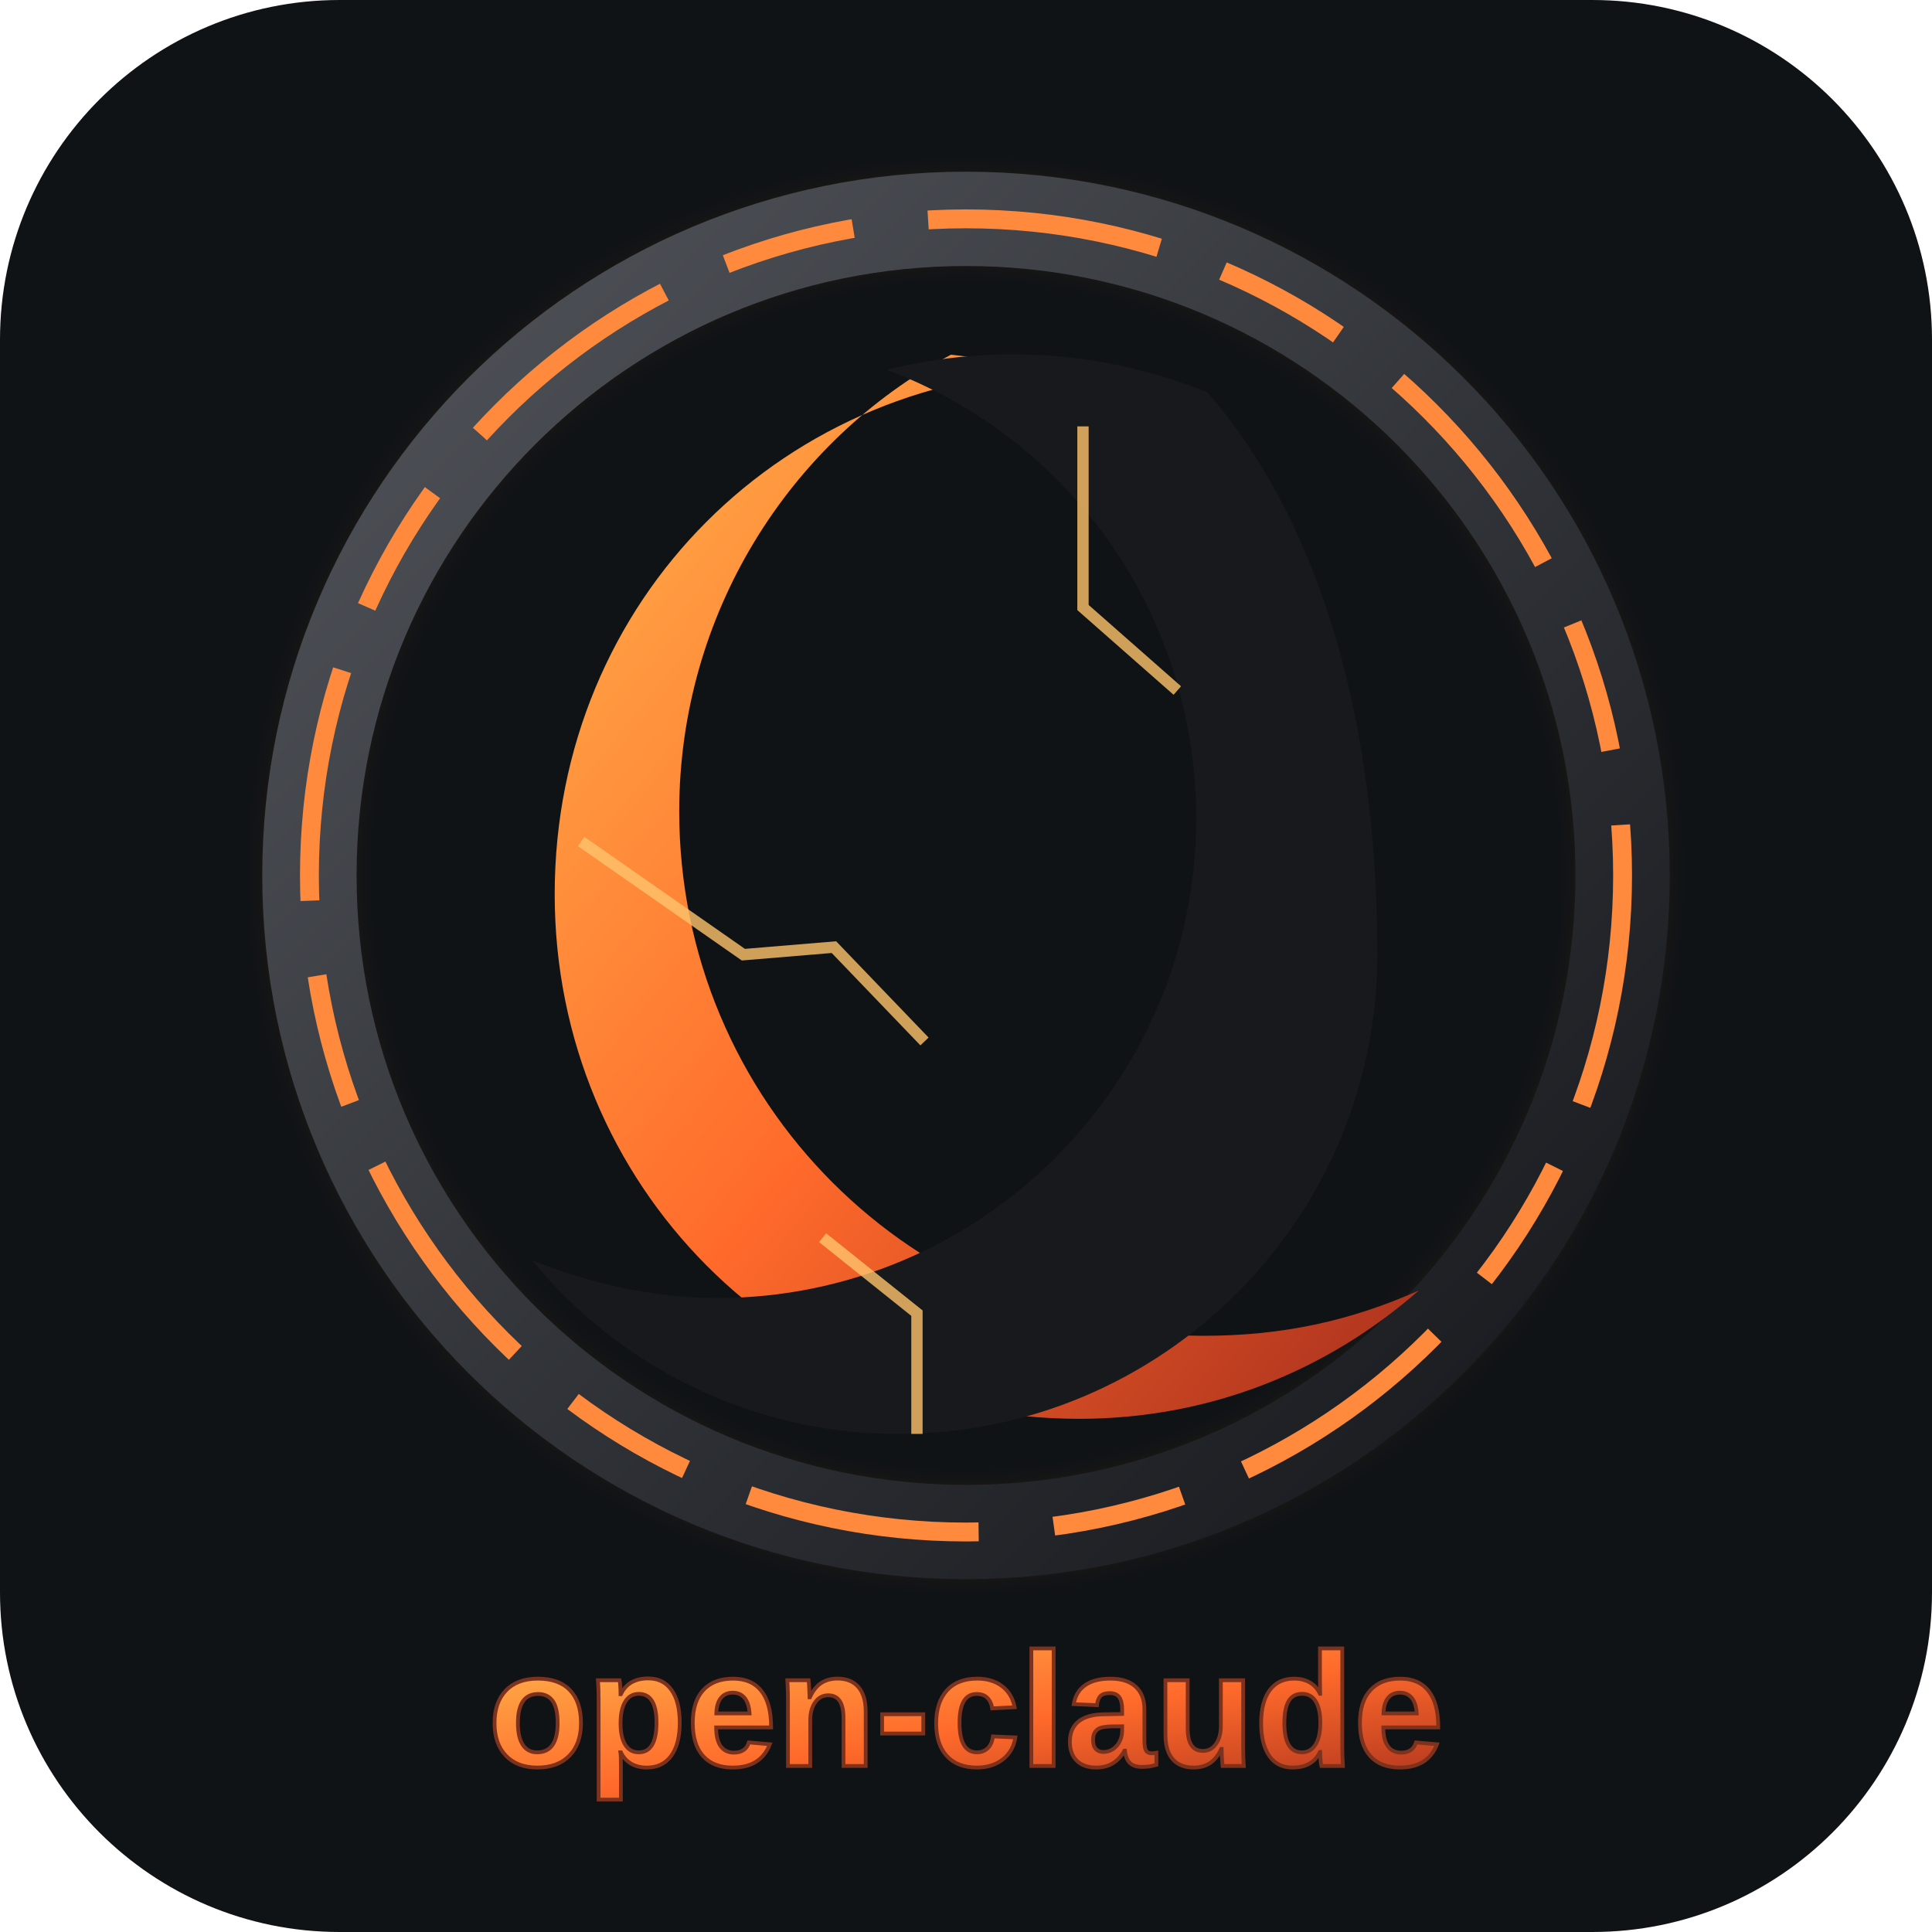
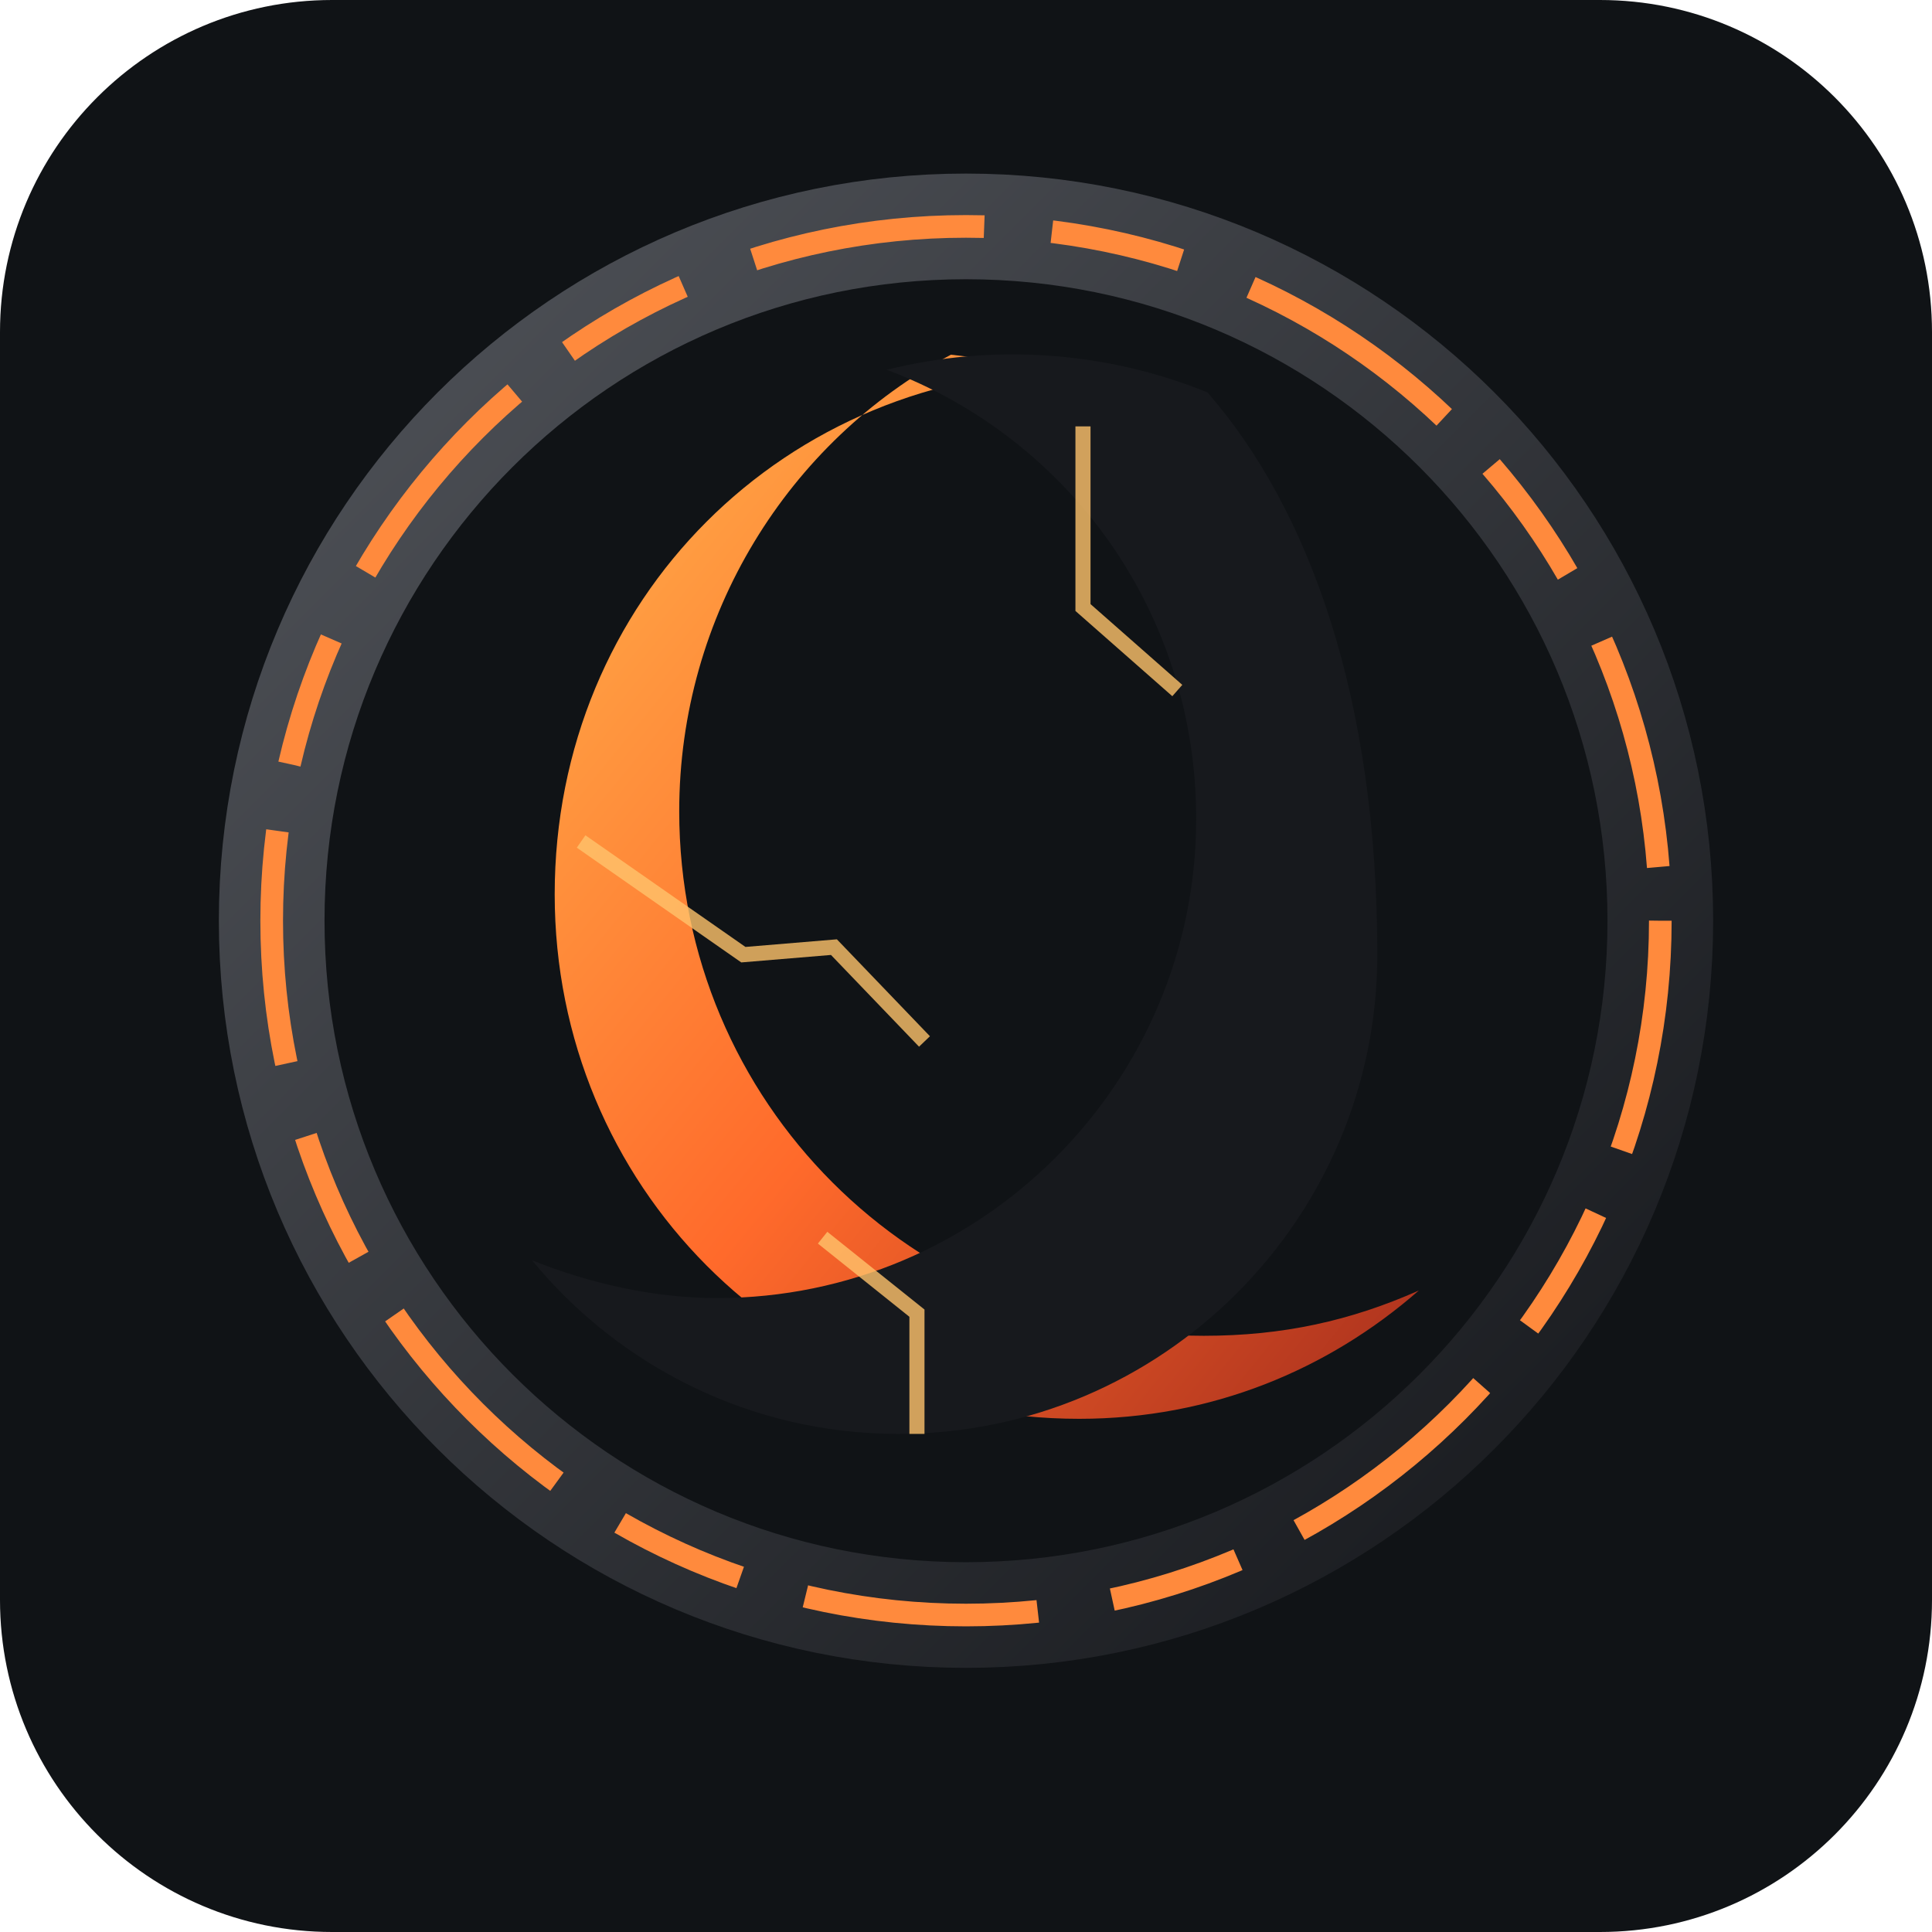
- <svg xmlns="http://www.w3.org/2000/svg" viewBox="0 0 512 512">
+ <svg xmlns="http://www.w3.org/2000/svg" viewBox="0 0 512 512" role="img" aria-label="Open Claude">
  <defs>
    <linearGradient id="ember" x1="0" y1="0" x2="1" y2="1">
      <stop stop-color="#ffb24b" />
      <stop offset=".52" stop-color="#ff6a2b" />
      <stop offset="1" stop-color="#a82f1d" />
    </linearGradient>
    <linearGradient id="metal" x1="0" y1="0" x2="1" y2="1">
      <stop stop-color="#51545a" />
      <stop offset="1" stop-color="#15171b" />
    </linearGradient>
-     <filter id="glow">
-       <feGaussianBlur stdDeviation="5" />
-     </filter>
  </defs>
-   <rect width="512" height="512" rx="90" fill="#101316" />
-   <circle cx="256" cy="232" r="174" fill="none" stroke="#ff6a2b" stroke-width="10" opacity=".45" filter="url(#glow)" />
-   <circle cx="256" cy="232" r="174" fill="none" stroke="url(#metal)" stroke-width="25" />
-   <circle cx="256" cy="232" r="174" fill="none" stroke="#ff8a3d" stroke-width="5" stroke-dasharray="62 18 35 20" />
-   <path d="M286 98c-78 0-139 61-139 139 0 77 61 139 139 139 35 0 66-13 90-34-18 8-36 12-57 12-77 0-139-62-139-139 0-52 29-98 72-121- - - " fill="url(#ember)" />
+   <rect width="512" height="512" rx="88" fill="#101316" />
+   <circle cx="256" cy="244" r="184" fill="none" stroke="url(#metal)" stroke-width="28" />
+   <circle cx="256" cy="244" r="184" fill="none" stroke="#ff8a3d" stroke-width="6" stroke-dasharray="62 18 35 20" />
+   <path d="M286 98c-78 0-139 61-139 139 0 77 61 139 139 139 35 0 66-13 90-34-18 8-36 12-57 12-77 0-139-62-139-139 0-52 29-98 72-121Z" fill="url(#ember)" />
  <path d="M320 104c-27-11-57-13-85-6 48 18 82 64 82 119 0 70-57 127-127 127-17 0-34-4-49-10 23 28 58 46 97 46 70 0 127-57 127-127 0-68-18-118-45-149Z" fill="#17191d" />
-   <path d="M154 223l43 30 24-2 24 25m42-163 0 48 25 22m-94 145 25 20v32" stroke="#ffc36b" stroke-width="3" fill="none" opacity=".8" />
-   <text x="256" y="468" font-family="Arial,sans-serif" font-weight="700" font-size="43" text-anchor="middle" fill="url(#ember)" stroke="#7d321e" stroke-width="1">open-claude</text>
+   <path d="M154 223l43 30 24-2 24 25m42-163v48l25 22m-94 145 25 20v32" stroke="#ffc36b" stroke-width="4" fill="none" opacity=".8" />
</svg>
